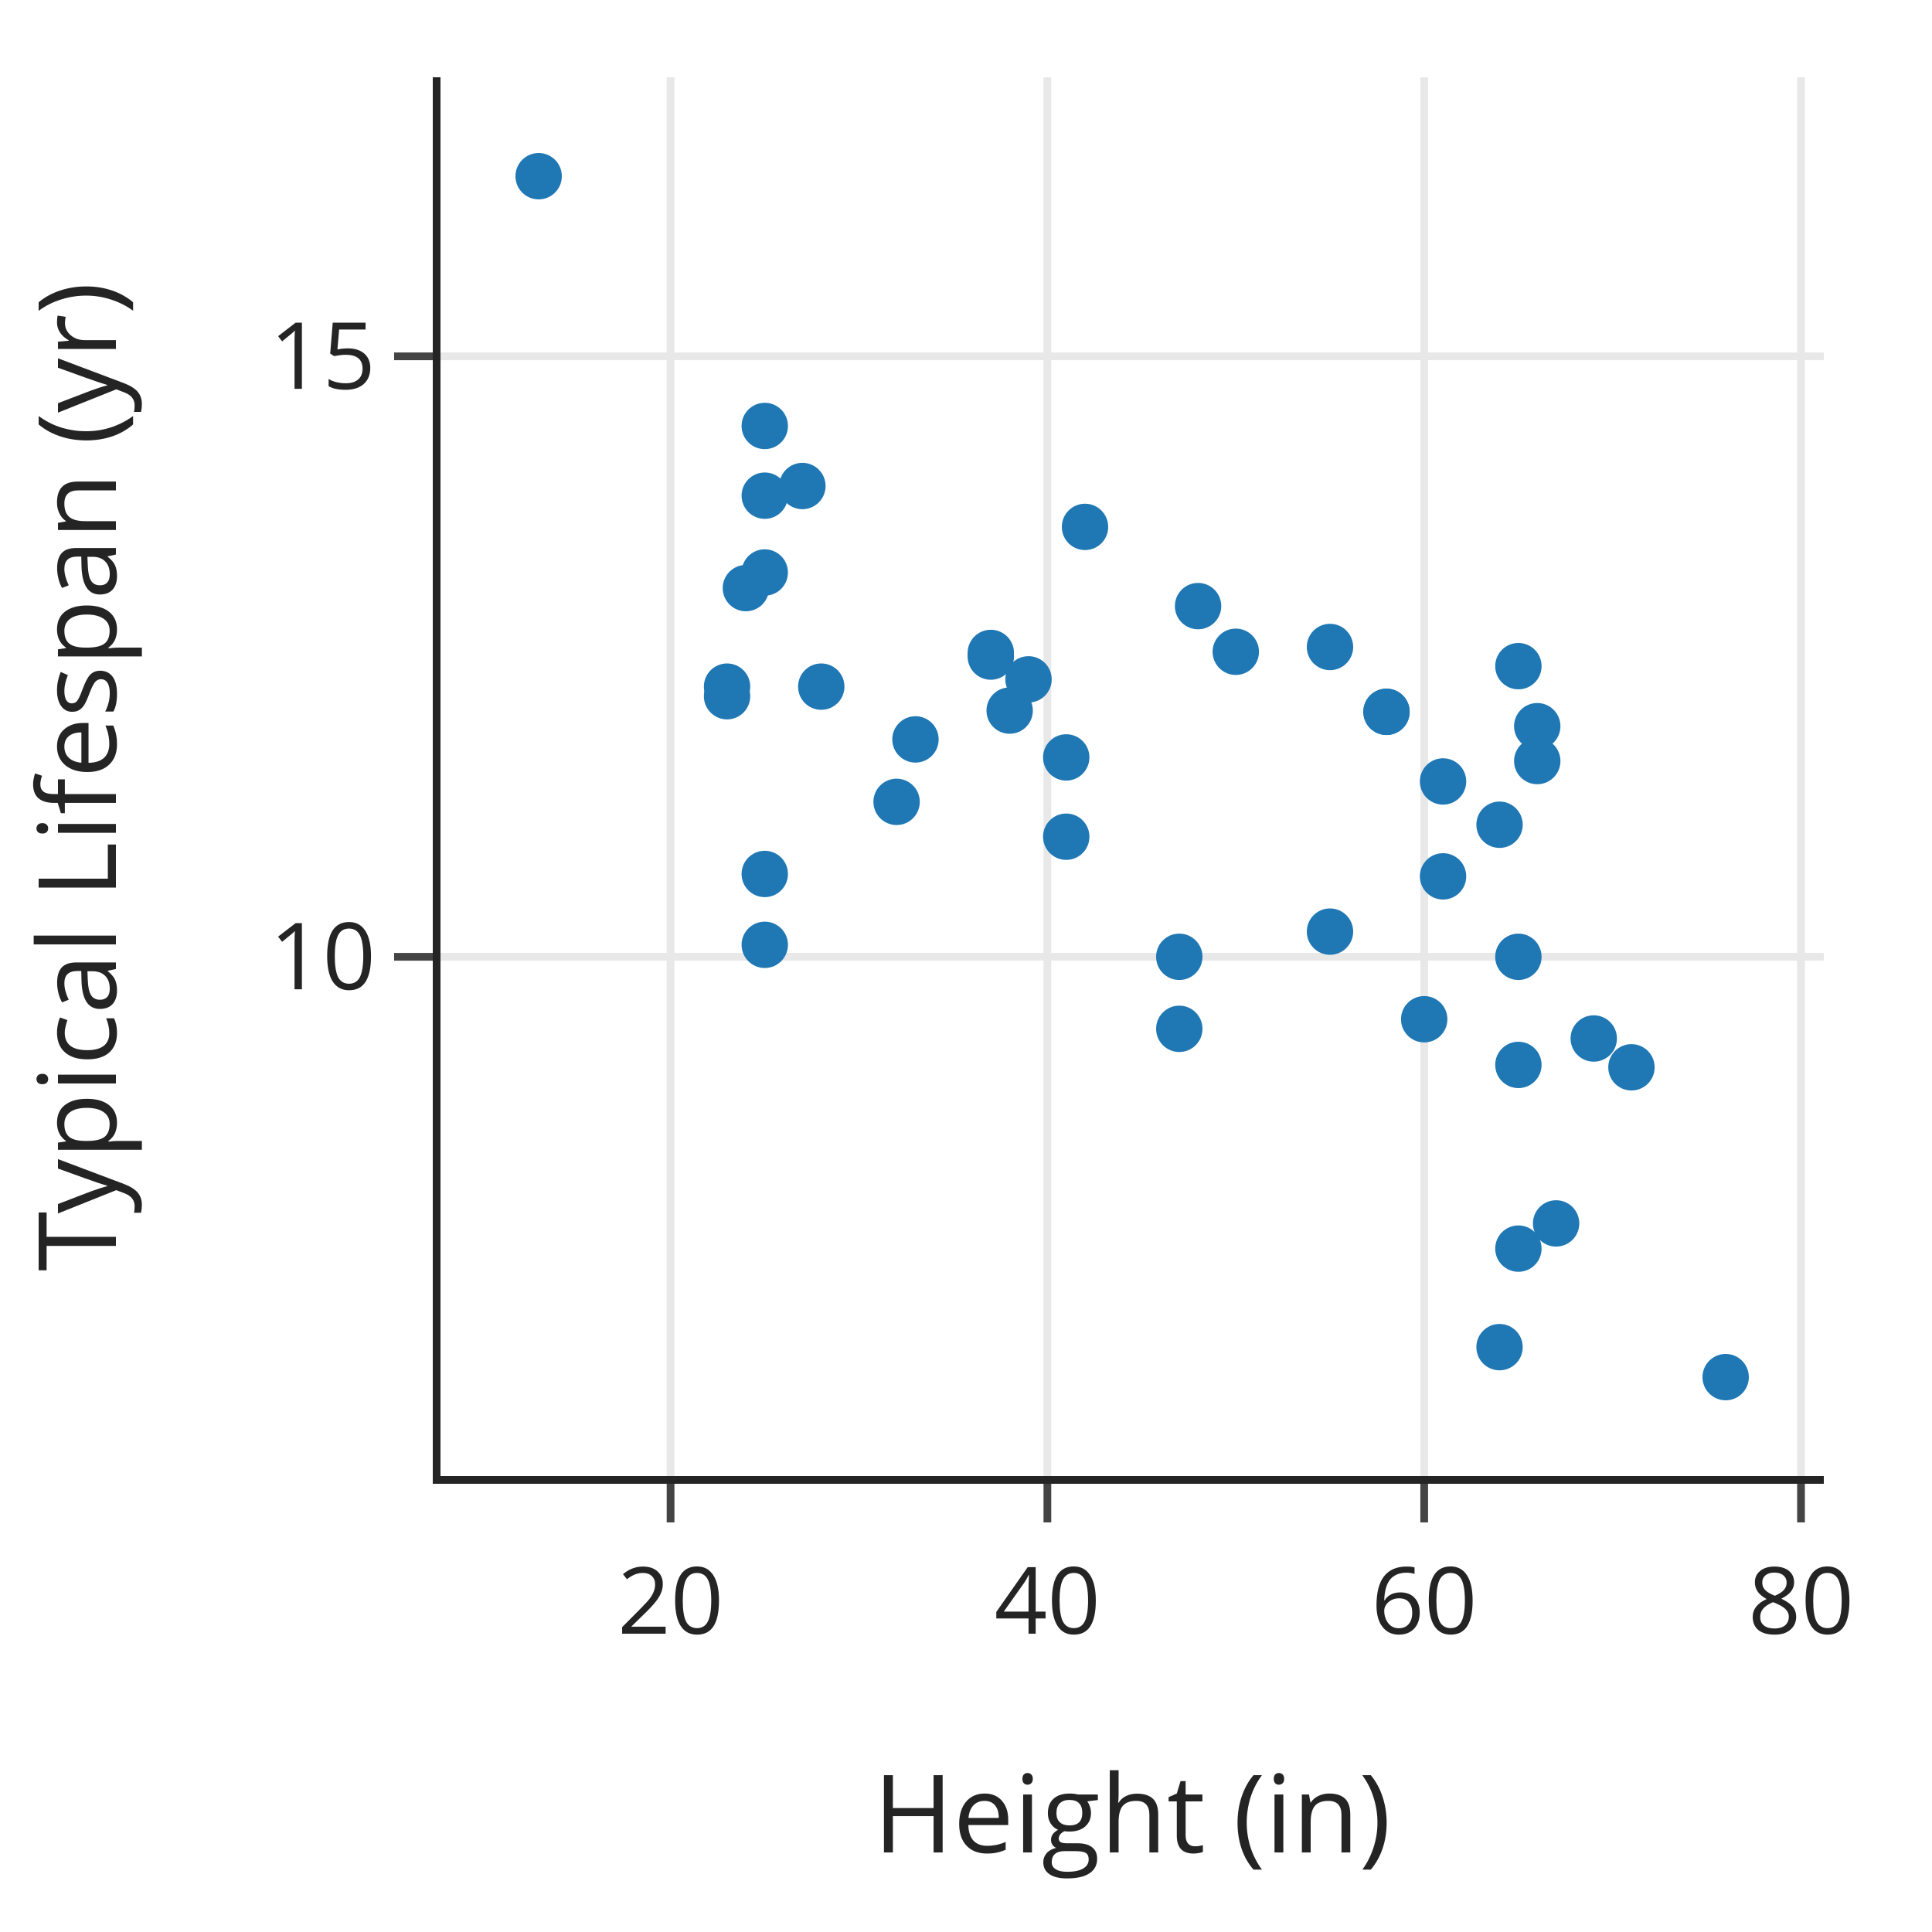
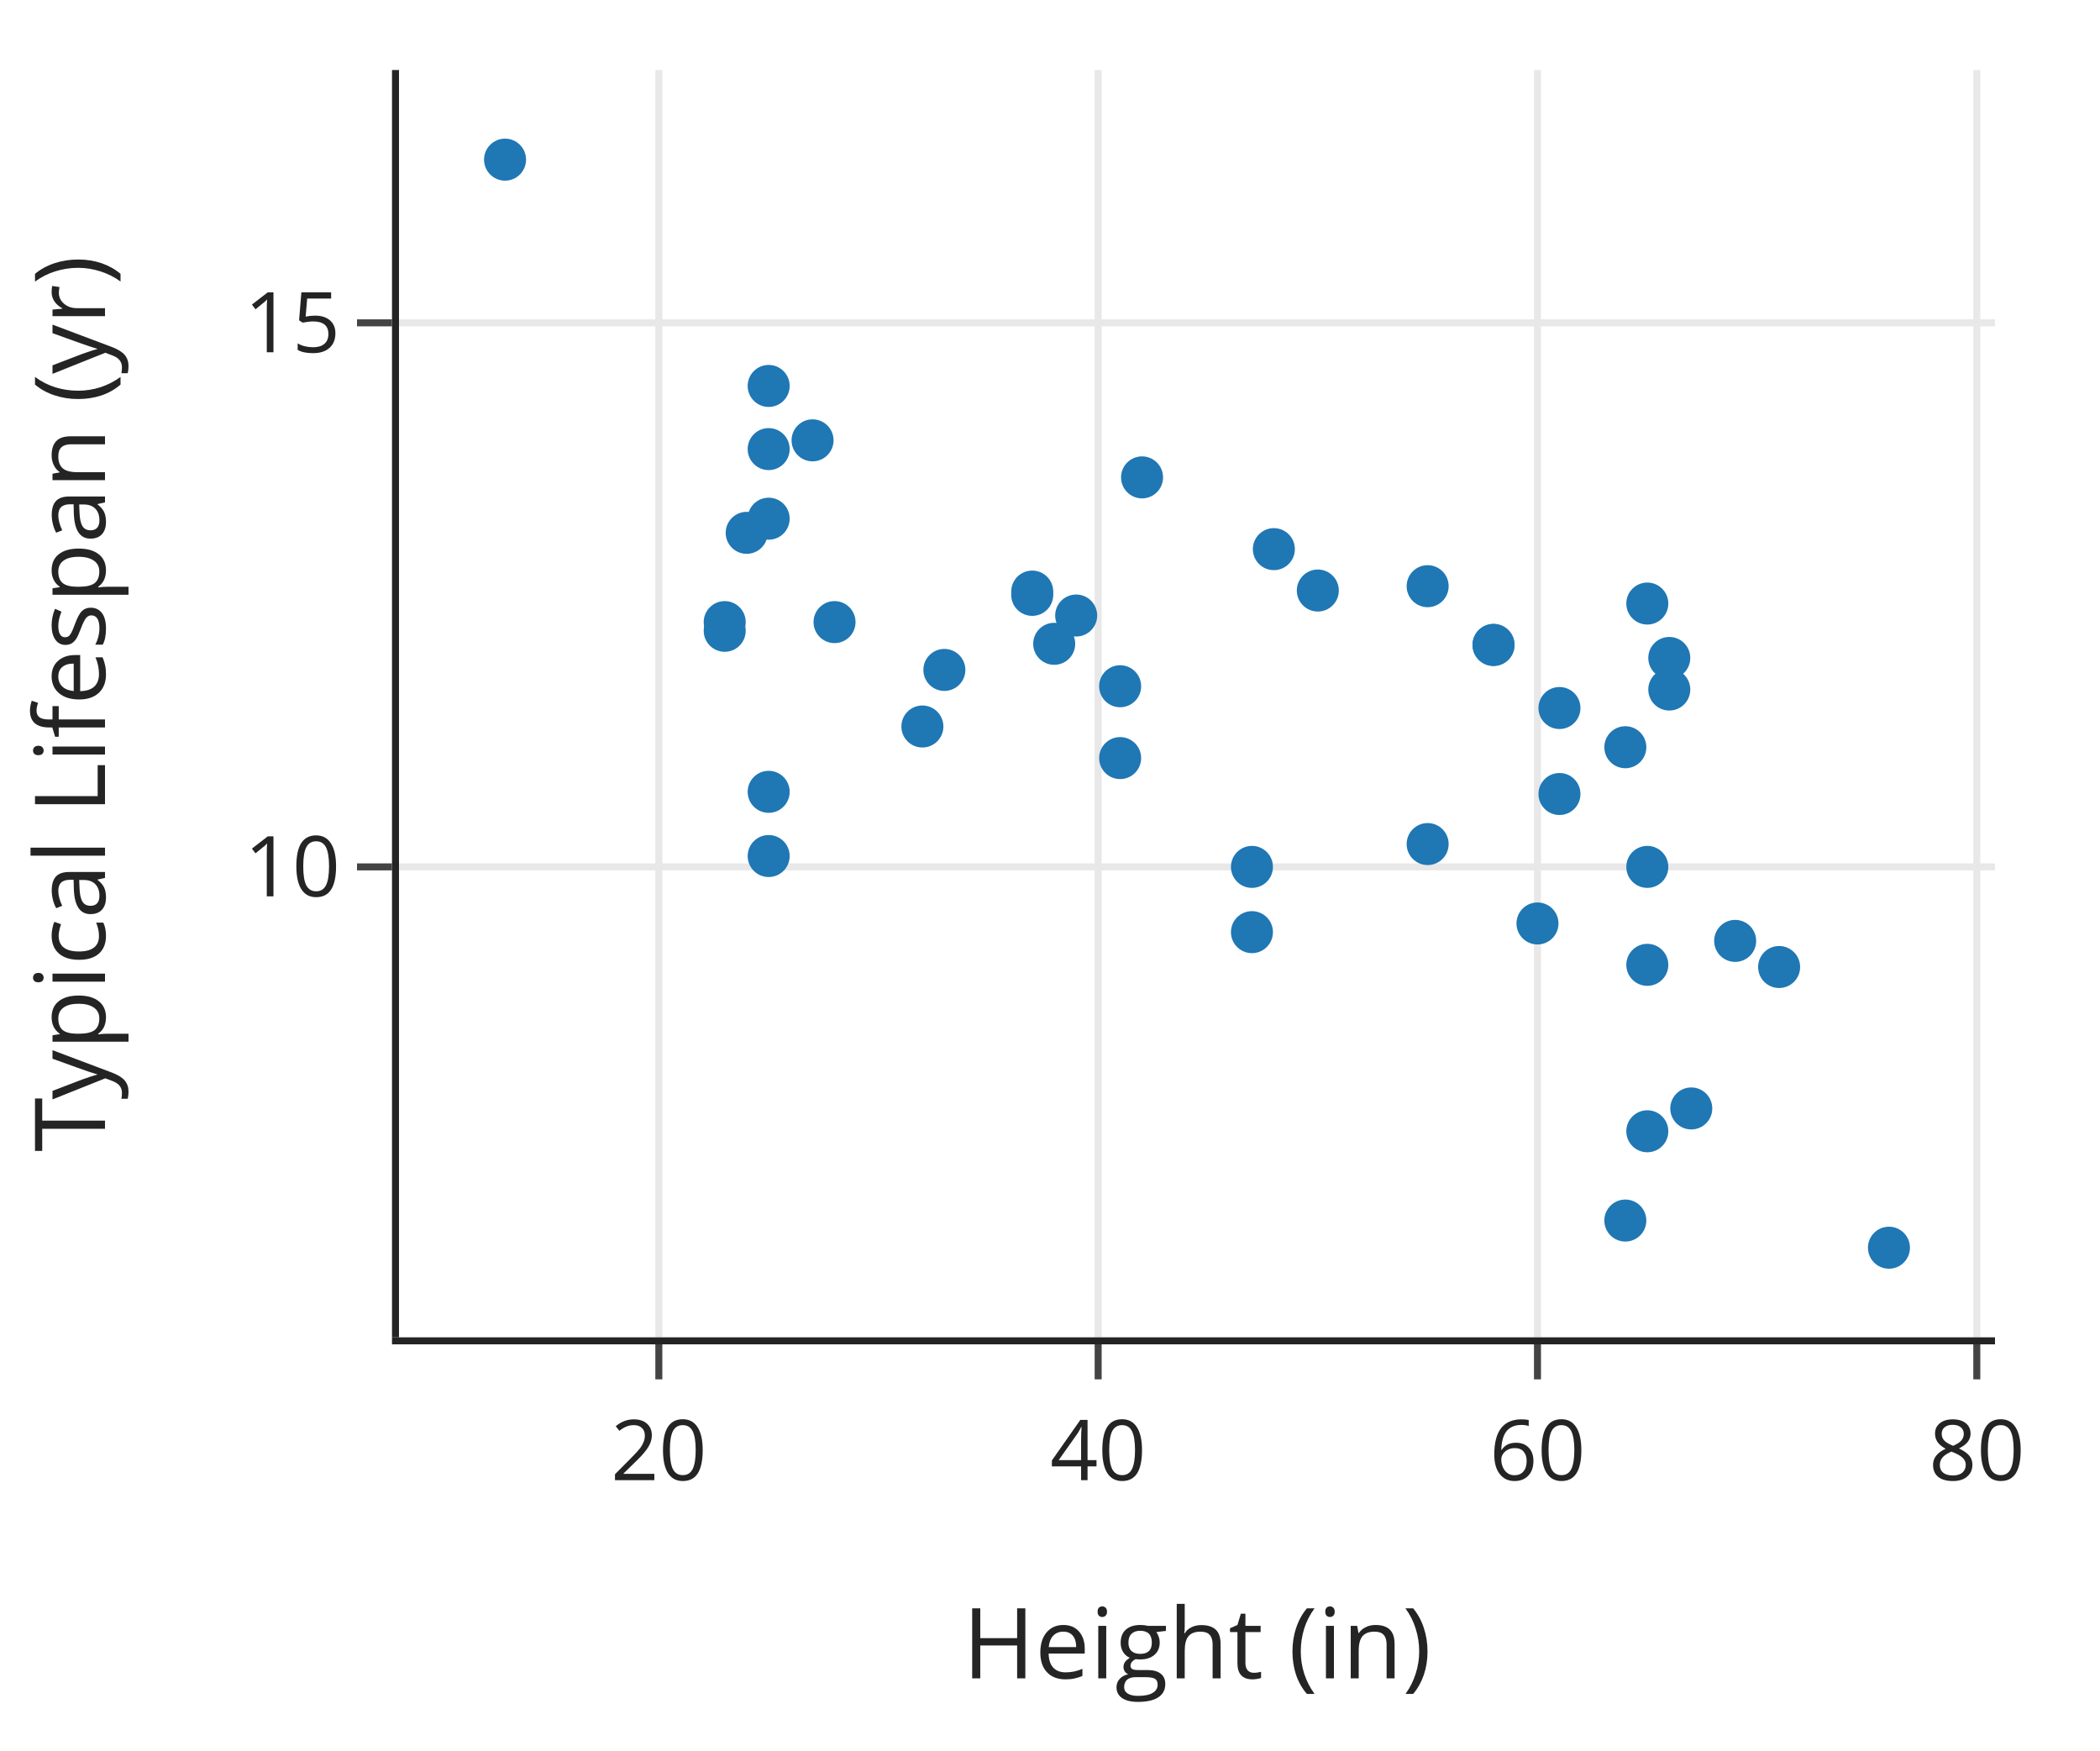
- <svg xmlns="http://www.w3.org/2000/svg" class="main-svg" width="250" height="250" style="" viewBox="0 0 250 250">
-   <rect x="0" y="0" width="250" height="250" style="fill: rgb(255, 255, 255); fill-opacity: 1;" />
-   <defs id="defs-4d1250">
+ <svg xmlns="http://www.w3.org/2000/svg" class="main-svg" width="300" height="250" style="" viewBox="0 0 300 250">
+   <rect x="0" y="0" width="300" height="250" style="fill: rgb(255, 255, 255); fill-opacity: 1;" />
+   <defs id="defs-a9dbf0">
    <g class="clips">
-       <clipPath id="clip4d1250xyplot" class="plotclip">
-         <rect width="179" height="181" />
+       <clipPath id="clipa9dbf0xyplot" class="plotclip">
+         <rect width="228" height="181" />
      </clipPath>
-       <clipPath class="axesclip" id="clip4d1250x">
-         <rect x="57" y="0" width="179" height="250" />
+       <clipPath class="axesclip" id="clipa9dbf0x">
+         <rect x="57" y="0" width="228" height="250" />
      </clipPath>
-       <clipPath class="axesclip" id="clip4d1250y">
-         <rect x="0" y="10" width="250" height="181" />
+       <clipPath class="axesclip" id="clipa9dbf0y">
+         <rect x="0" y="10" width="300" height="181" />
      </clipPath>
-       <clipPath class="axesclip" id="clip4d1250xy">
-         <rect x="57" y="10" width="179" height="181" />
+       <clipPath class="axesclip" id="clipa9dbf0xy">
+         <rect x="57" y="10" width="228" height="181" />
      </clipPath>
    </g>
    <g class="gradients" />
    <g class="patterns" />
  </defs>
  <g class="bglayer" />
  <g class="layer-below">
    <g class="imagelayer" />
    <g class="shapelayer" />
  </g>
  <g class="cartesianlayer">
    <g class="subplot xy">
      <g class="layer-subplot">
        <g class="shapelayer" />
        <g class="imagelayer" />
      </g>
      <g class="gridlayer">
        <g class="x">
-           <path class="xgrid crisp" transform="translate(86.77,0)" d="M0,10v181" style="stroke: rgb(232, 232, 232); stroke-opacity: 1; stroke-width: 1px;" />
-           <path class="xgrid crisp" transform="translate(135.53,0)" d="M0,10v181" style="stroke: rgb(232, 232, 232); stroke-opacity: 1; stroke-width: 1px;" />
-           <path class="xgrid crisp" transform="translate(184.29,0)" d="M0,10v181" style="stroke: rgb(232, 232, 232); stroke-opacity: 1; stroke-width: 1px;" />
-           <path class="xgrid crisp" transform="translate(233.05,0)" d="M0,10v181" style="stroke: rgb(232, 232, 232); stroke-opacity: 1; stroke-width: 1px;" />
+           <path class="xgrid crisp" transform="translate(94.12,0)" d="M0,10v181" style="stroke: rgb(232, 232, 232); stroke-opacity: 1; stroke-width: 1px;" />
+           <path class="xgrid crisp" transform="translate(156.88,0)" d="M0,10v181" style="stroke: rgb(232, 232, 232); stroke-opacity: 1; stroke-width: 1px;" />
+           <path class="xgrid crisp" transform="translate(219.64,0)" d="M0,10v181" style="stroke: rgb(232, 232, 232); stroke-opacity: 1; stroke-width: 1px;" />
+           <path class="xgrid crisp" transform="translate(282.4,0)" d="M0,10v181" style="stroke: rgb(232, 232, 232); stroke-opacity: 1; stroke-width: 1px;" />
        </g>
        <g class="y">
-           <path class="ygrid crisp" transform="translate(0,123.81)" d="M57,0h179" style="stroke: rgb(232, 232, 232); stroke-opacity: 1; stroke-width: 1px;" />
-           <path class="ygrid crisp" transform="translate(0,46.11)" d="M57,0h179" style="stroke: rgb(232, 232, 232); stroke-opacity: 1; stroke-width: 1px;" />
+           <path class="ygrid crisp" transform="translate(0,123.81)" d="M57,0h228" style="stroke: rgb(232, 232, 232); stroke-opacity: 1; stroke-width: 1px;" />
+           <path class="ygrid crisp" transform="translate(0,46.11)" d="M57,0h228" style="stroke: rgb(232, 232, 232); stroke-opacity: 1; stroke-width: 1px;" />
        </g>
      </g>
      <g class="zerolinelayer" />
      <path class="xlines-below" />
      <path class="ylines-below" />
      <g class="overlines-below" />
      <g class="xaxislayer-below" />
      <g class="yaxislayer-below" />
      <g class="overaxes-below" />
-       <g class="plot" transform="translate(57,10)" clip-path="url(#clip4d1250xyplot)">
+       <g class="plot" transform="translate(57,10)" clip-path="url(#clipa9dbf0xyplot)">
        <g class="scatterlayer mlayer">
-           <g class="trace scatter trace1534df" style="stroke-miterlimit: 2; opacity: 1;">
+           <g class="trace scatter tracea1a2df" style="stroke-miterlimit: 2; opacity: 1;">
            <g class="fills" />
            <g class="errorbars" />
            <g class="lines" />
            <g class="points">
-               <path class="point" transform="translate(98.03,68.43)" d="M3,0A3,3 0 1,1 0,-3A3,3 0 0,1 3,0Z" style="opacity: 1; stroke-width: 0px; fill: rgb(31, 119, 180); fill-opacity: 1;" />
-               <path class="point" transform="translate(41.96,54.14)" d="M3,0A3,3 0 1,1 0,-3A3,3 0 0,1 3,0Z" style="opacity: 1; stroke-width: 0px; fill: rgb(31, 119, 180); fill-opacity: 1;" />
-               <path class="point" transform="translate(80.97,88.01)" d="M3,0A3,3 0 1,1 0,-3A3,3 0 0,1 3,0Z" style="opacity: 1; stroke-width: 0px; fill: rgb(31, 119, 180); fill-opacity: 1;" />
-               <path class="point" transform="translate(71.21,74.96)" d="M3,0A3,3 0 1,1 0,-3A3,3 0 0,1 3,0Z" style="opacity: 1; stroke-width: 0px; fill: rgb(31, 119, 180); fill-opacity: 1;" />
-               <path class="point" transform="translate(71.21,74.49)" d="M3,0A3,3 0 1,1 0,-3A3,3 0 0,1 3,0Z" style="opacity: 1; stroke-width: 0px; fill: rgb(31, 119, 180); fill-opacity: 1;" />
-               <path class="point" transform="translate(115.1,73.72)" d="M3,0A3,3 0 1,1 0,-3A3,3 0 0,1 3,0Z" style="opacity: 1; stroke-width: 0px; fill: rgb(31, 119, 180); fill-opacity: 1;" />
-               <path class="point" transform="translate(46.83,52.89)" d="M3,0A3,3 0 1,1 0,-3A3,3 0 0,1 3,0Z" style="opacity: 1; stroke-width: 0px; fill: rgb(31, 119, 180); fill-opacity: 1;" />
-               <path class="point" transform="translate(61.46,85.68)" d="M3,0A3,3 0 1,1 0,-3A3,3 0 0,1 3,0Z" style="opacity: 1; stroke-width: 0px; fill: rgb(31, 119, 180); fill-opacity: 1;" />
-               <path class="point" transform="translate(12.7,12.8)" d="M3,0A3,3 0 1,1 0,-3A3,3 0 0,1 3,0Z" style="opacity: 1; stroke-width: 0px; fill: rgb(31, 119, 180); fill-opacity: 1;" />
-               <path class="point" transform="translate(102.91,74.34)" d="M3,0A3,3 0 1,1 0,-3A3,3 0 0,1 3,0Z" style="opacity: 1; stroke-width: 0px; fill: rgb(31, 119, 180); fill-opacity: 1;" />
-               <path class="point" transform="translate(129.73,91.12)" d="M3,0A3,3 0 1,1 0,-3A3,3 0 0,1 3,0Z" style="opacity: 1; stroke-width: 0px; fill: rgb(31, 119, 180); fill-opacity: 1;" />
-               <path class="point" transform="translate(139.48,76.2)" d="M3,0A3,3 0 1,1 0,-3A3,3 0 0,1 3,0Z" style="opacity: 1; stroke-width: 0px; fill: rgb(31, 119, 180); fill-opacity: 1;" />
-               <path class="point" transform="translate(41.96,45.12)" d="M3,0A3,3 0 1,1 0,-3A3,3 0 0,1 3,0Z" style="opacity: 1; stroke-width: 0px; fill: rgb(31, 119, 180); fill-opacity: 1;" />
-               <path class="point" transform="translate(122.41,82.11)" d="M3,0A3,3 0 1,1 0,-3A3,3 0 0,1 3,0Z" style="opacity: 1; stroke-width: 0px; fill: rgb(31, 119, 180); fill-opacity: 1;" />
-               <path class="point" transform="translate(37.08,78.85)" d="M3,0A3,3 0 1,1 0,-3A3,3 0 0,1 3,0Z" style="opacity: 1; stroke-width: 0px; fill: rgb(31, 119, 180); fill-opacity: 1;" />
-               <path class="point" transform="translate(41.96,64.08)" d="M3,0A3,3 0 1,1 0,-3A3,3 0 0,1 3,0Z" style="opacity: 1; stroke-width: 0px; fill: rgb(31, 119, 180); fill-opacity: 1;" />
-               <path class="point" transform="translate(141.92,88.48)" d="M3,0A3,3 0 1,1 0,-3A3,3 0 0,1 3,0Z" style="opacity: 1; stroke-width: 0px; fill: rgb(31, 119, 180); fill-opacity: 1;" />
-               <path class="point" transform="translate(122.41,82.11)" d="M3,0A3,3 0 1,1 0,-3A3,3 0 0,1 3,0Z" style="opacity: 1; stroke-width: 0px; fill: rgb(31, 119, 180); fill-opacity: 1;" />
-               <path class="point" transform="translate(127.29,121.89)" d="M3,0A3,3 0 1,1 0,-3A3,3 0 0,1 3,0Z" style="opacity: 1; stroke-width: 0px; fill: rgb(31, 119, 180); fill-opacity: 1;" />
-               <path class="point" transform="translate(76.09,77.91)" d="M3,0A3,3 0 1,1 0,-3A3,3 0 0,1 3,0Z" style="opacity: 1; stroke-width: 0px; fill: rgb(31, 119, 180); fill-opacity: 1;" />
-               <path class="point" transform="translate(137.04,96.72)" d="M3,0A3,3 0 1,1 0,-3A3,3 0 0,1 3,0Z" style="opacity: 1; stroke-width: 0px; fill: rgb(31, 119, 180); fill-opacity: 1;" />
-               <path class="point" transform="translate(80.97,98.27)" d="M3,0A3,3 0 1,1 0,-3A3,3 0 0,1 3,0Z" style="opacity: 1; stroke-width: 0px; fill: rgb(31, 119, 180); fill-opacity: 1;" />
-               <path class="point" transform="translate(39.52,66.1)" d="M3,0A3,3 0 1,1 0,-3A3,3 0 0,1 3,0Z" style="opacity: 1; stroke-width: 0px; fill: rgb(31, 119, 180); fill-opacity: 1;" />
-               <path class="point" transform="translate(41.96,112.26)" d="M3,0A3,3 0 1,1 0,-3A3,3 0 0,1 3,0Z" style="opacity: 1; stroke-width: 0px; fill: rgb(31, 119, 180); fill-opacity: 1;" />
-               <path class="point" transform="translate(59.02,93.76)" d="M3,0A3,3 0 1,1 0,-3A3,3 0 0,1 3,0Z" style="opacity: 1; stroke-width: 0px; fill: rgb(31, 119, 180); fill-opacity: 1;" />
-               <path class="point" transform="translate(83.4,58.18)" d="M3,0A3,3 0 1,1 0,-3A3,3 0 0,1 3,0Z" style="opacity: 1; stroke-width: 0px; fill: rgb(31, 119, 180); fill-opacity: 1;" />
-               <path class="point" transform="translate(73.65,81.95)" d="M3,0A3,3 0 1,1 0,-3A3,3 0 0,1 3,0Z" style="opacity: 1; stroke-width: 0px; fill: rgb(31, 119, 180); fill-opacity: 1;" />
-               <path class="point" transform="translate(49.27,78.85)" d="M3,0A3,3 0 1,1 0,-3A3,3 0 0,1 3,0Z" style="opacity: 1; stroke-width: 0px; fill: rgb(31, 119, 180); fill-opacity: 1;" />
-               <path class="point" transform="translate(95.6,113.81)" d="M3,0A3,3 0 1,1 0,-3A3,3 0 0,1 3,0Z" style="opacity: 1; stroke-width: 0px; fill: rgb(31, 119, 180); fill-opacity: 1;" />
-               <path class="point" transform="translate(37.08,80.09)" d="M3,0A3,3 0 1,1 0,-3A3,3 0 0,1 3,0Z" style="opacity: 1; stroke-width: 0px; fill: rgb(31, 119, 180); fill-opacity: 1;" />
-               <path class="point" transform="translate(139.48,113.81)" d="M3,0A3,3 0 1,1 0,-3A3,3 0 0,1 3,0Z" style="opacity: 1; stroke-width: 0px; fill: rgb(31, 119, 180); fill-opacity: 1;" />
-               <path class="point" transform="translate(41.96,103.09)" d="M3,0A3,3 0 1,1 0,-3A3,3 0 0,1 3,0Z" style="opacity: 1; stroke-width: 0px; fill: rgb(31, 119, 180); fill-opacity: 1;" />
-               <path class="point" transform="translate(95.6,123.13)" d="M3,0A3,3 0 1,1 0,-3A3,3 0 0,1 3,0Z" style="opacity: 1; stroke-width: 0px; fill: rgb(31, 119, 180); fill-opacity: 1;" />
-               <path class="point" transform="translate(141.92,83.97)" d="M3,0A3,3 0 1,1 0,-3A3,3 0 0,1 3,0Z" style="opacity: 1; stroke-width: 0px; fill: rgb(31, 119, 180); fill-opacity: 1;" />
-               <path class="point" transform="translate(149.23,124.38)" d="M3,0A3,3 0 1,1 0,-3A3,3 0 0,1 3,0Z" style="opacity: 1; stroke-width: 0px; fill: rgb(31, 119, 180); fill-opacity: 1;" />
-               <path class="point" transform="translate(139.48,127.8)" d="M3,0A3,3 0 1,1 0,-3A3,3 0 0,1 3,0Z" style="opacity: 1; stroke-width: 0px; fill: rgb(31, 119, 180); fill-opacity: 1;" />
-               <path class="point" transform="translate(154.11,128.11)" d="M3,0A3,3 0 1,1 0,-3A3,3 0 0,1 3,0Z" style="opacity: 1; stroke-width: 0px; fill: rgb(31, 119, 180); fill-opacity: 1;" />
-               <path class="point" transform="translate(115.1,110.55)" d="M3,0A3,3 0 1,1 0,-3A3,3 0 0,1 3,0Z" style="opacity: 1; stroke-width: 0px; fill: rgb(31, 119, 180); fill-opacity: 1;" />
-               <path class="point" transform="translate(129.73,103.4)" d="M3,0A3,3 0 1,1 0,-3A3,3 0 0,1 3,0Z" style="opacity: 1; stroke-width: 0px; fill: rgb(31, 119, 180); fill-opacity: 1;" />
-               <path class="point" transform="translate(137.04,164.32)" d="M3,0A3,3 0 1,1 0,-3A3,3 0 0,1 3,0Z" style="opacity: 1; stroke-width: 0px; fill: rgb(31, 119, 180); fill-opacity: 1;" />
-               <path class="point" transform="translate(139.48,151.57)" d="M3,0A3,3 0 1,1 0,-3A3,3 0 0,1 3,0Z" style="opacity: 1; stroke-width: 0px; fill: rgb(31, 119, 180); fill-opacity: 1;" />
-               <path class="point" transform="translate(166.3,168.2)" d="M3,0A3,3 0 1,1 0,-3A3,3 0 0,1 3,0Z" style="opacity: 1; stroke-width: 0px; fill: rgb(31, 119, 180); fill-opacity: 1;" />
-               <path class="point" transform="translate(144.36,148.31)" d="M3,0A3,3 0 1,1 0,-3A3,3 0 0,1 3,0Z" style="opacity: 1; stroke-width: 0px; fill: rgb(31, 119, 180); fill-opacity: 1;" />
+               <path class="point" transform="translate(124.98,68.43)" d="M3,0A3,3 0 1,1 0,-3A3,3 0 0,1 3,0Z" style="opacity: 1; stroke-width: 0px; fill: rgb(31, 119, 180); fill-opacity: 1;" />
+               <path class="point" transform="translate(52.81,54.14)" d="M3,0A3,3 0 1,1 0,-3A3,3 0 0,1 3,0Z" style="opacity: 1; stroke-width: 0px; fill: rgb(31, 119, 180); fill-opacity: 1;" />
+               <path class="point" transform="translate(103.02,88.01)" d="M3,0A3,3 0 1,1 0,-3A3,3 0 0,1 3,0Z" style="opacity: 1; stroke-width: 0px; fill: rgb(31, 119, 180); fill-opacity: 1;" />
+               <path class="point" transform="translate(90.46,74.96)" d="M3,0A3,3 0 1,1 0,-3A3,3 0 0,1 3,0Z" style="opacity: 1; stroke-width: 0px; fill: rgb(31, 119, 180); fill-opacity: 1;" />
+               <path class="point" transform="translate(90.46,74.49)" d="M3,0A3,3 0 1,1 0,-3A3,3 0 0,1 3,0Z" style="opacity: 1; stroke-width: 0px; fill: rgb(31, 119, 180); fill-opacity: 1;" />
+               <path class="point" transform="translate(146.95,73.72)" d="M3,0A3,3 0 1,1 0,-3A3,3 0 0,1 3,0Z" style="opacity: 1; stroke-width: 0px; fill: rgb(31, 119, 180); fill-opacity: 1;" />
+               <path class="point" transform="translate(59.08,52.89)" d="M3,0A3,3 0 1,1 0,-3A3,3 0 0,1 3,0Z" style="opacity: 1; stroke-width: 0px; fill: rgb(31, 119, 180); fill-opacity: 1;" />
+               <path class="point" transform="translate(77.91,85.68)" d="M3,0A3,3 0 1,1 0,-3A3,3 0 0,1 3,0Z" style="opacity: 1; stroke-width: 0px; fill: rgb(31, 119, 180); fill-opacity: 1;" />
+               <path class="point" transform="translate(15.15,12.8)" d="M3,0A3,3 0 1,1 0,-3A3,3 0 0,1 3,0Z" style="opacity: 1; stroke-width: 0px; fill: rgb(31, 119, 180); fill-opacity: 1;" />
+               <path class="point" transform="translate(131.26,74.34)" d="M3,0A3,3 0 1,1 0,-3A3,3 0 0,1 3,0Z" style="opacity: 1; stroke-width: 0px; fill: rgb(31, 119, 180); fill-opacity: 1;" />
+               <path class="point" transform="translate(165.78,91.12)" d="M3,0A3,3 0 1,1 0,-3A3,3 0 0,1 3,0Z" style="opacity: 1; stroke-width: 0px; fill: rgb(31, 119, 180); fill-opacity: 1;" />
+               <path class="point" transform="translate(178.33,76.2)" d="M3,0A3,3 0 1,1 0,-3A3,3 0 0,1 3,0Z" style="opacity: 1; stroke-width: 0px; fill: rgb(31, 119, 180); fill-opacity: 1;" />
+               <path class="point" transform="translate(52.81,45.12)" d="M3,0A3,3 0 1,1 0,-3A3,3 0 0,1 3,0Z" style="opacity: 1; stroke-width: 0px; fill: rgb(31, 119, 180); fill-opacity: 1;" />
+               <path class="point" transform="translate(156.36,82.11)" d="M3,0A3,3 0 1,1 0,-3A3,3 0 0,1 3,0Z" style="opacity: 1; stroke-width: 0px; fill: rgb(31, 119, 180); fill-opacity: 1;" />
+               <path class="point" transform="translate(46.53,78.85)" d="M3,0A3,3 0 1,1 0,-3A3,3 0 0,1 3,0Z" style="opacity: 1; stroke-width: 0px; fill: rgb(31, 119, 180); fill-opacity: 1;" />
+               <path class="point" transform="translate(52.81,64.08)" d="M3,0A3,3 0 1,1 0,-3A3,3 0 0,1 3,0Z" style="opacity: 1; stroke-width: 0px; fill: rgb(31, 119, 180); fill-opacity: 1;" />
+               <path class="point" transform="translate(181.47,88.48)" d="M3,0A3,3 0 1,1 0,-3A3,3 0 0,1 3,0Z" style="opacity: 1; stroke-width: 0px; fill: rgb(31, 119, 180); fill-opacity: 1;" />
+               <path class="point" transform="translate(156.36,82.11)" d="M3,0A3,3 0 1,1 0,-3A3,3 0 0,1 3,0Z" style="opacity: 1; stroke-width: 0px; fill: rgb(31, 119, 180); fill-opacity: 1;" />
+               <path class="point" transform="translate(162.64,121.89)" d="M3,0A3,3 0 1,1 0,-3A3,3 0 0,1 3,0Z" style="opacity: 1; stroke-width: 0px; fill: rgb(31, 119, 180); fill-opacity: 1;" />
+               <path class="point" transform="translate(96.74,77.91)" d="M3,0A3,3 0 1,1 0,-3A3,3 0 0,1 3,0Z" style="opacity: 1; stroke-width: 0px; fill: rgb(31, 119, 180); fill-opacity: 1;" />
+               <path class="point" transform="translate(175.19,96.72)" d="M3,0A3,3 0 1,1 0,-3A3,3 0 0,1 3,0Z" style="opacity: 1; stroke-width: 0px; fill: rgb(31, 119, 180); fill-opacity: 1;" />
+               <path class="point" transform="translate(103.02,98.27)" d="M3,0A3,3 0 1,1 0,-3A3,3 0 0,1 3,0Z" style="opacity: 1; stroke-width: 0px; fill: rgb(31, 119, 180); fill-opacity: 1;" />
+               <path class="point" transform="translate(49.67,66.1)" d="M3,0A3,3 0 1,1 0,-3A3,3 0 0,1 3,0Z" style="opacity: 1; stroke-width: 0px; fill: rgb(31, 119, 180); fill-opacity: 1;" />
+               <path class="point" transform="translate(52.81,112.26)" d="M3,0A3,3 0 1,1 0,-3A3,3 0 0,1 3,0Z" style="opacity: 1; stroke-width: 0px; fill: rgb(31, 119, 180); fill-opacity: 1;" />
+               <path class="point" transform="translate(74.77,93.76)" d="M3,0A3,3 0 1,1 0,-3A3,3 0 0,1 3,0Z" style="opacity: 1; stroke-width: 0px; fill: rgb(31, 119, 180); fill-opacity: 1;" />
+               <path class="point" transform="translate(106.15,58.18)" d="M3,0A3,3 0 1,1 0,-3A3,3 0 0,1 3,0Z" style="opacity: 1; stroke-width: 0px; fill: rgb(31, 119, 180); fill-opacity: 1;" />
+               <path class="point" transform="translate(93.6,81.95)" d="M3,0A3,3 0 1,1 0,-3A3,3 0 0,1 3,0Z" style="opacity: 1; stroke-width: 0px; fill: rgb(31, 119, 180); fill-opacity: 1;" />
+               <path class="point" transform="translate(62.22,78.85)" d="M3,0A3,3 0 1,1 0,-3A3,3 0 0,1 3,0Z" style="opacity: 1; stroke-width: 0px; fill: rgb(31, 119, 180); fill-opacity: 1;" />
+               <path class="point" transform="translate(121.85,113.81)" d="M3,0A3,3 0 1,1 0,-3A3,3 0 0,1 3,0Z" style="opacity: 1; stroke-width: 0px; fill: rgb(31, 119, 180); fill-opacity: 1;" />
+               <path class="point" transform="translate(46.53,80.09)" d="M3,0A3,3 0 1,1 0,-3A3,3 0 0,1 3,0Z" style="opacity: 1; stroke-width: 0px; fill: rgb(31, 119, 180); fill-opacity: 1;" />
+               <path class="point" transform="translate(178.33,113.81)" d="M3,0A3,3 0 1,1 0,-3A3,3 0 0,1 3,0Z" style="opacity: 1; stroke-width: 0px; fill: rgb(31, 119, 180); fill-opacity: 1;" />
+               <path class="point" transform="translate(52.81,103.09)" d="M3,0A3,3 0 1,1 0,-3A3,3 0 0,1 3,0Z" style="opacity: 1; stroke-width: 0px; fill: rgb(31, 119, 180); fill-opacity: 1;" />
+               <path class="point" transform="translate(121.85,123.13)" d="M3,0A3,3 0 1,1 0,-3A3,3 0 0,1 3,0Z" style="opacity: 1; stroke-width: 0px; fill: rgb(31, 119, 180); fill-opacity: 1;" />
+               <path class="point" transform="translate(181.47,83.97)" d="M3,0A3,3 0 1,1 0,-3A3,3 0 0,1 3,0Z" style="opacity: 1; stroke-width: 0px; fill: rgb(31, 119, 180); fill-opacity: 1;" />
+               <path class="point" transform="translate(190.88,124.38)" d="M3,0A3,3 0 1,1 0,-3A3,3 0 0,1 3,0Z" style="opacity: 1; stroke-width: 0px; fill: rgb(31, 119, 180); fill-opacity: 1;" />
+               <path class="point" transform="translate(178.33,127.8)" d="M3,0A3,3 0 1,1 0,-3A3,3 0 0,1 3,0Z" style="opacity: 1; stroke-width: 0px; fill: rgb(31, 119, 180); fill-opacity: 1;" />
+               <path class="point" transform="translate(197.16,128.11)" d="M3,0A3,3 0 1,1 0,-3A3,3 0 0,1 3,0Z" style="opacity: 1; stroke-width: 0px; fill: rgb(31, 119, 180); fill-opacity: 1;" />
+               <path class="point" transform="translate(146.95,110.55)" d="M3,0A3,3 0 1,1 0,-3A3,3 0 0,1 3,0Z" style="opacity: 1; stroke-width: 0px; fill: rgb(31, 119, 180); fill-opacity: 1;" />
+               <path class="point" transform="translate(165.78,103.4)" d="M3,0A3,3 0 1,1 0,-3A3,3 0 0,1 3,0Z" style="opacity: 1; stroke-width: 0px; fill: rgb(31, 119, 180); fill-opacity: 1;" />
+               <path class="point" transform="translate(175.19,164.32)" d="M3,0A3,3 0 1,1 0,-3A3,3 0 0,1 3,0Z" style="opacity: 1; stroke-width: 0px; fill: rgb(31, 119, 180); fill-opacity: 1;" />
+               <path class="point" transform="translate(178.33,151.57)" d="M3,0A3,3 0 1,1 0,-3A3,3 0 0,1 3,0Z" style="opacity: 1; stroke-width: 0px; fill: rgb(31, 119, 180); fill-opacity: 1;" />
+               <path class="point" transform="translate(212.85,168.2)" d="M3,0A3,3 0 1,1 0,-3A3,3 0 0,1 3,0Z" style="opacity: 1; stroke-width: 0px; fill: rgb(31, 119, 180); fill-opacity: 1;" />
+               <path class="point" transform="translate(184.61,148.31)" d="M3,0A3,3 0 1,1 0,-3A3,3 0 0,1 3,0Z" style="opacity: 1; stroke-width: 0px; fill: rgb(31, 119, 180); fill-opacity: 1;" />
            </g>
            <g class="text" />
          </g>
        </g>
      </g>
      <g class="overplot" />
-       <path class="xlines-above crisp" d="M56,191.5H236" style="fill: none; stroke-width: 1px; stroke: rgb(36, 36, 36); stroke-opacity: 1;" />
+       <path class="xlines-above crisp" d="M56,191.5H285" style="fill: none; stroke-width: 1px; stroke: rgb(36, 36, 36); stroke-opacity: 1;" />
      <path class="ylines-above crisp" d="M56.5,10V191" style="fill: none; stroke-width: 1px; stroke: rgb(36, 36, 36); stroke-opacity: 1;" />
      <g class="overlines-above" />
      <g class="xaxislayer-above">
-         <path class="xtick ticks crisp" d="M0,192v5" transform="translate(86.77,0)" style="stroke: rgb(68, 68, 68); stroke-opacity: 1; stroke-width: 1px;" />
-         <path class="xtick ticks crisp" d="M0,192v5" transform="translate(135.53,0)" style="stroke: rgb(68, 68, 68); stroke-opacity: 1; stroke-width: 1px;" />
-         <path class="xtick ticks crisp" d="M0,192v5" transform="translate(184.29,0)" style="stroke: rgb(68, 68, 68); stroke-opacity: 1; stroke-width: 1px;" />
-         <path class="xtick ticks crisp" d="M0,192v5" transform="translate(233.05,0)" style="stroke: rgb(68, 68, 68); stroke-opacity: 1; stroke-width: 1px;" />
+         <path class="xtick ticks crisp" d="M0,192v5" transform="translate(94.12,0)" style="stroke: rgb(68, 68, 68); stroke-opacity: 1; stroke-width: 1px;" />
+         <path class="xtick ticks crisp" d="M0,192v5" transform="translate(156.88,0)" style="stroke: rgb(68, 68, 68); stroke-opacity: 1; stroke-width: 1px;" />
+         <path class="xtick ticks crisp" d="M0,192v5" transform="translate(219.64,0)" style="stroke: rgb(68, 68, 68); stroke-opacity: 1; stroke-width: 1px;" />
+         <path class="xtick ticks crisp" d="M0,192v5" transform="translate(282.4,0)" style="stroke: rgb(68, 68, 68); stroke-opacity: 1; stroke-width: 1px;" />
        <g class="xtick">
-           <text text-anchor="middle" x="0" y="211.4" transform="translate(86.77,0)" style="font-family: 'Open Sans', verdana, arial, sans-serif; font-size: 12px; fill: rgb(36, 36, 36); fill-opacity: 1; white-space: pre; opacity: 1;">20</text>
+           <text text-anchor="middle" x="0" y="211.4" transform="translate(94.12,0)" style="font-family: 'Open Sans', verdana, arial, sans-serif; font-size: 12px; fill: rgb(36, 36, 36); fill-opacity: 1; white-space: pre; opacity: 1;">20</text>
        </g>
        <g class="xtick">
-           <text text-anchor="middle" x="0" y="211.4" style="font-family: 'Open Sans', verdana, arial, sans-serif; font-size: 12px; fill: rgb(36, 36, 36); fill-opacity: 1; white-space: pre; opacity: 1;" transform="translate(135.53,0)">40</text>
+           <text text-anchor="middle" x="0" y="211.4" style="font-family: 'Open Sans', verdana, arial, sans-serif; font-size: 12px; fill: rgb(36, 36, 36); fill-opacity: 1; white-space: pre; opacity: 1;" transform="translate(156.88,0)">40</text>
        </g>
        <g class="xtick">
-           <text text-anchor="middle" x="0" y="211.4" style="font-family: 'Open Sans', verdana, arial, sans-serif; font-size: 12px; fill: rgb(36, 36, 36); fill-opacity: 1; white-space: pre; opacity: 1;" transform="translate(184.29,0)">60</text>
+           <text text-anchor="middle" x="0" y="211.4" style="font-family: 'Open Sans', verdana, arial, sans-serif; font-size: 12px; fill: rgb(36, 36, 36); fill-opacity: 1; white-space: pre; opacity: 1;" transform="translate(219.64,0)">60</text>
        </g>
        <g class="xtick">
-           <text text-anchor="middle" x="0" y="211.4" style="font-family: 'Open Sans', verdana, arial, sans-serif; font-size: 12px; fill: rgb(36, 36, 36); fill-opacity: 1; white-space: pre; opacity: 1;" transform="translate(233.05,0)">80</text>
+           <text text-anchor="middle" x="0" y="211.4" style="font-family: 'Open Sans', verdana, arial, sans-serif; font-size: 12px; fill: rgb(36, 36, 36); fill-opacity: 1; white-space: pre; opacity: 1;" transform="translate(282.4,0)">80</text>
        </g>
      </g>
      <g class="yaxislayer-above">
        <path class="ytick ticks crisp" d="M56,0h-5" transform="translate(0,123.81)" style="stroke: rgb(68, 68, 68); stroke-opacity: 1; stroke-width: 1px;" />
        <path class="ytick ticks crisp" d="M56,0h-5" transform="translate(0,46.11)" style="stroke: rgb(68, 68, 68); stroke-opacity: 1; stroke-width: 1px;" />
        <g class="ytick">
          <text text-anchor="end" x="48.6" y="4.2" transform="translate(0,123.81)" style="font-family: 'Open Sans', verdana, arial, sans-serif; font-size: 12px; fill: rgb(36, 36, 36); fill-opacity: 1; white-space: pre; opacity: 1;">10</text>
        </g>
        <g class="ytick">
          <text text-anchor="end" x="48.6" y="4.2" style="font-family: 'Open Sans', verdana, arial, sans-serif; font-size: 12px; fill: rgb(36, 36, 36); fill-opacity: 1; white-space: pre; opacity: 1;" transform="translate(0,46.11)">15</text>
        </g>
      </g>
      <g class="overaxes-above" />
    </g>
  </g>
  <g class="polarlayer" />
  <g class="smithlayer" />
  <g class="ternarylayer" />
  <g class="geolayer" />
  <g class="funnelarealayer" />
  <g class="pielayer" />
  <g class="iciclelayer" />
  <g class="treemaplayer" />
  <g class="sunburstlayer" />
  <g class="glimages" />
-   <defs id="topdefs-4d1250">
+   <defs id="topdefs-a9dbf0">
    <g class="clips" />
  </defs>
  <g class="layer-above">
    <g class="imagelayer" />
    <g class="shapelayer" />
  </g>
  <g class="infolayer">
    <g class="g-gtitle" />
    <g class="g-xtitle">
-       <text class="xtitle" x="146.5" y="239.706" text-anchor="middle" style="font-family: 'Open Sans', verdana, arial, sans-serif; font-size: 14px; fill: rgb(36, 36, 36); opacity: 1; font-weight: normal; white-space: pre;">Height (in)</text>
+       <text class="xtitle" x="171" y="239.706" text-anchor="middle" style="font-family: 'Open Sans', verdana, arial, sans-serif; font-size: 14px; fill: rgb(36, 36, 36); opacity: 1; font-weight: normal; white-space: pre;">Height (in)</text>
    </g>
    <g class="g-ytitle" transform="translate(4.924805,0)">
      <text class="ytitle" transform="rotate(-90,10.075,100.5)" x="10.075" y="100.5" text-anchor="middle" style="font-family: 'Open Sans', verdana, arial, sans-serif; font-size: 14px; fill: rgb(36, 36, 36); opacity: 1; font-weight: normal; white-space: pre;">Typical Lifespan (yr)</text>
    </g>
  </g>
</svg>
